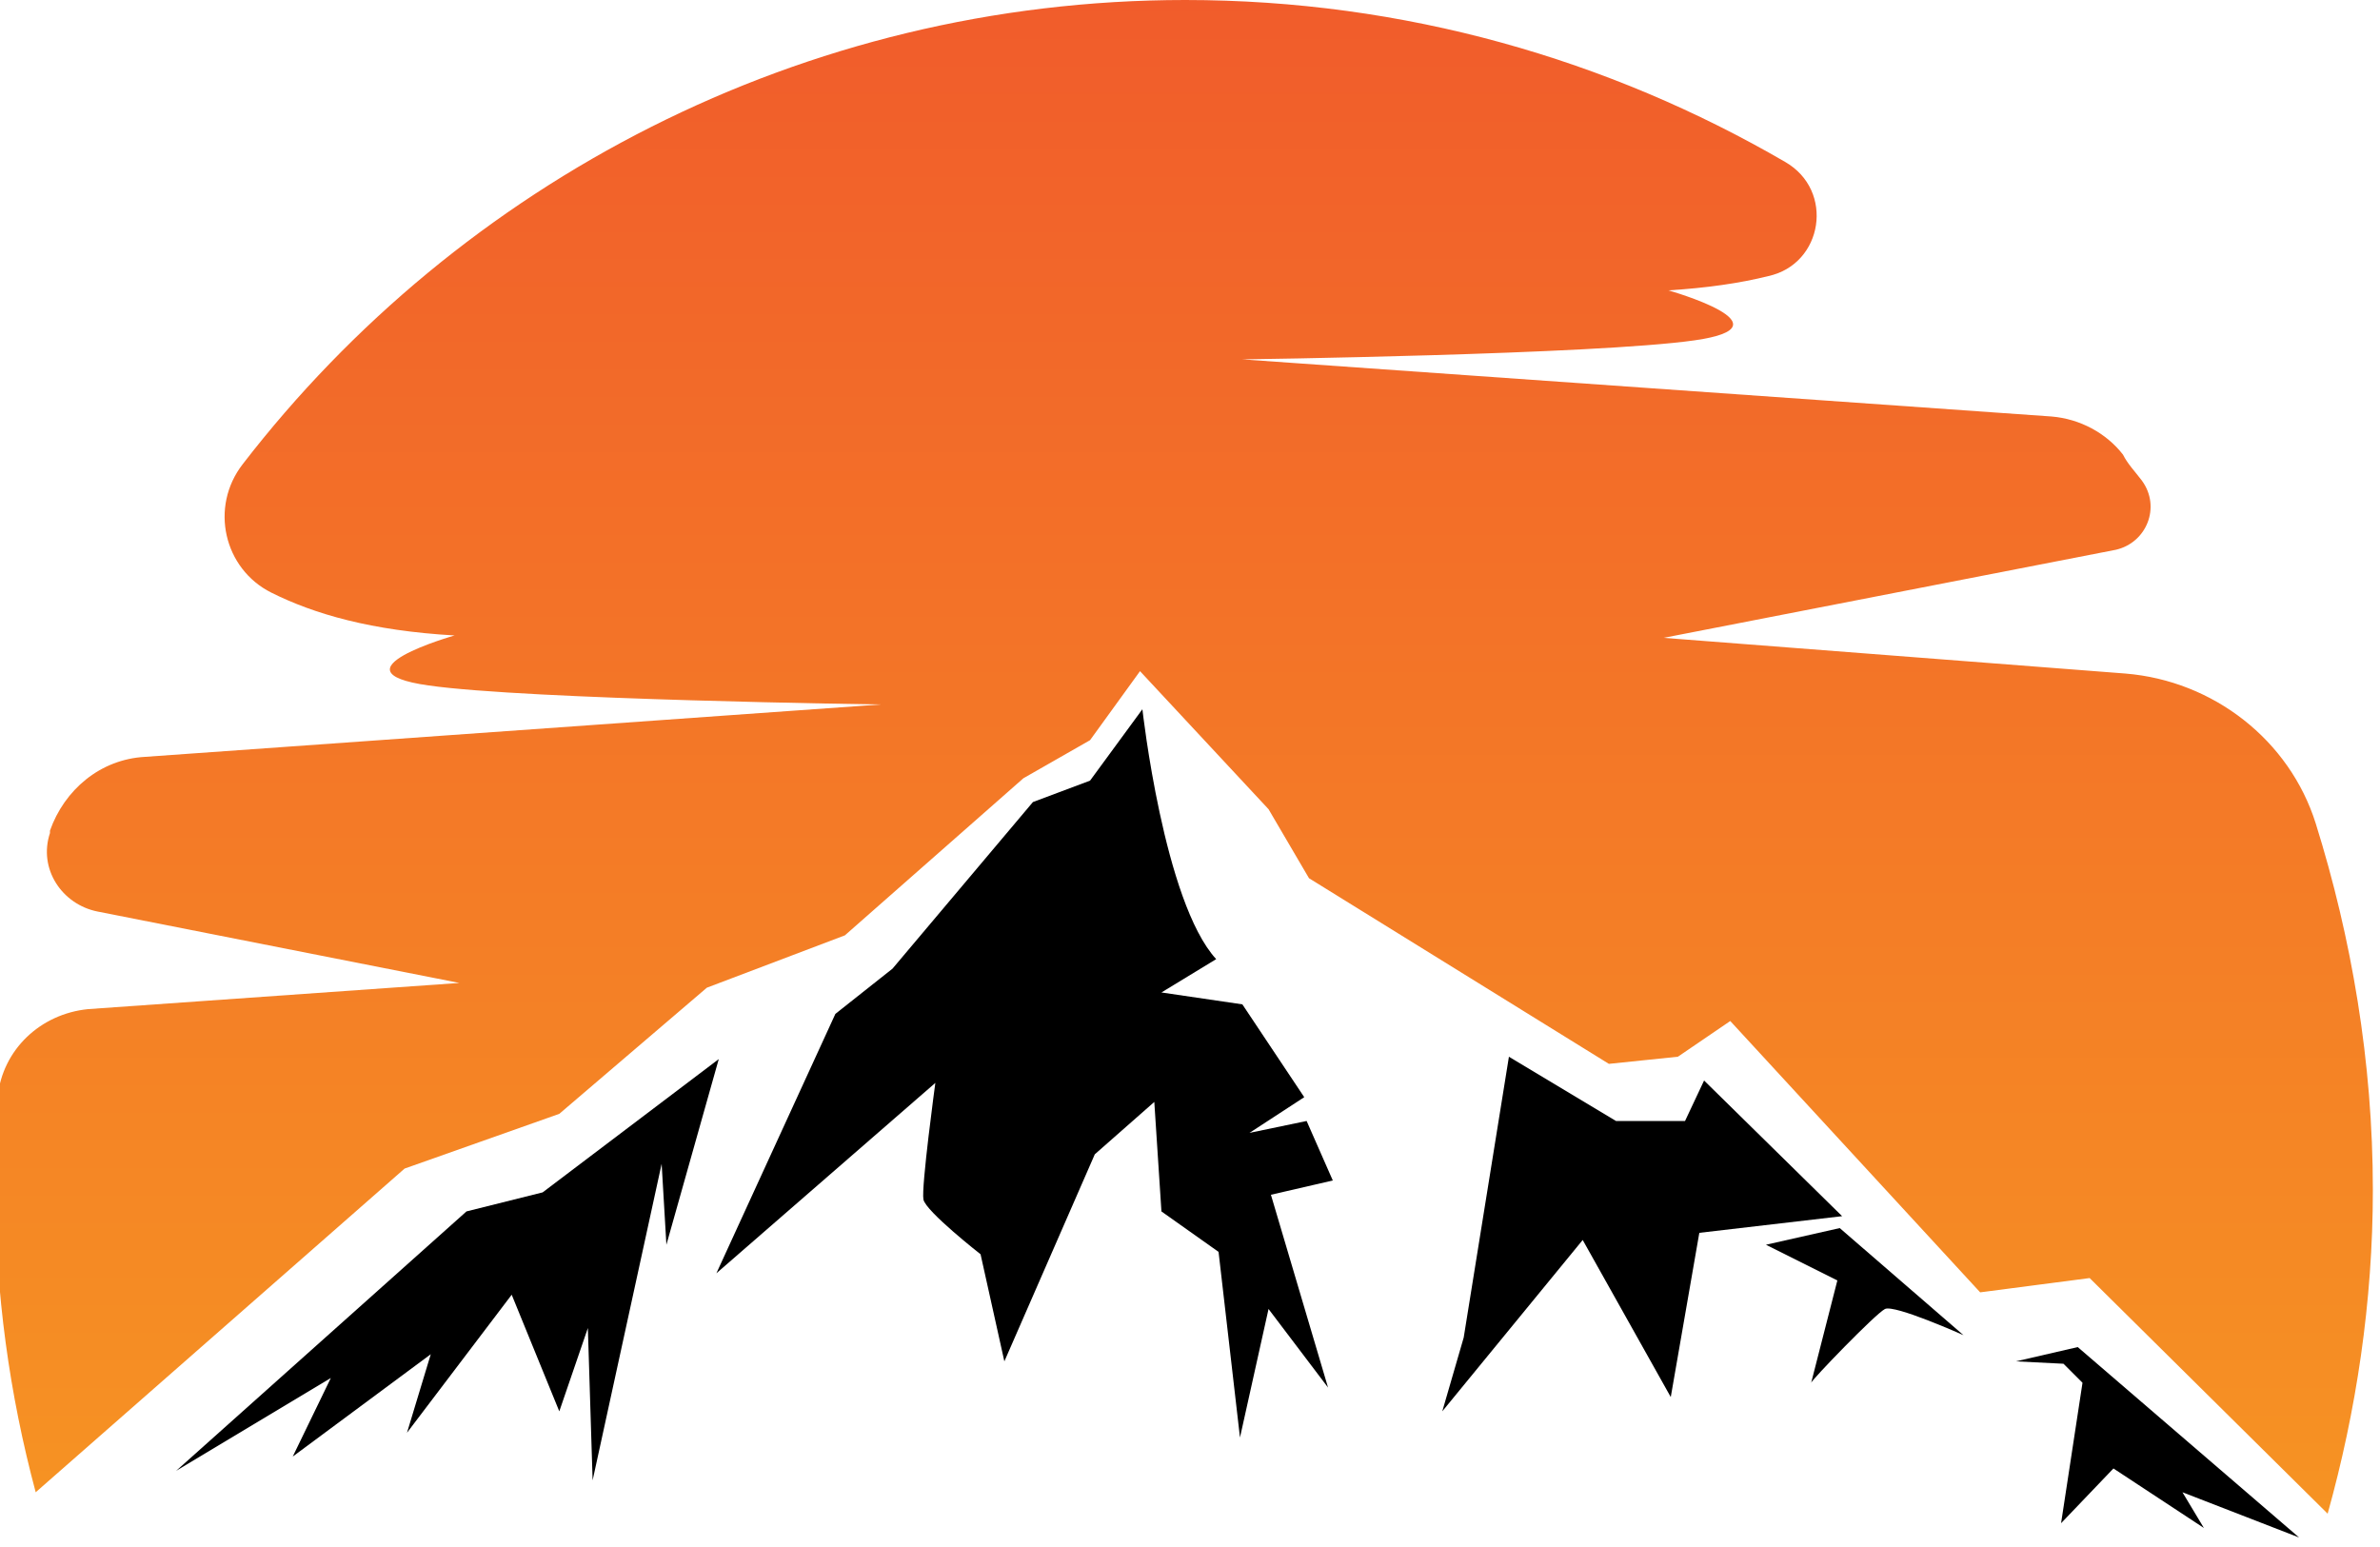
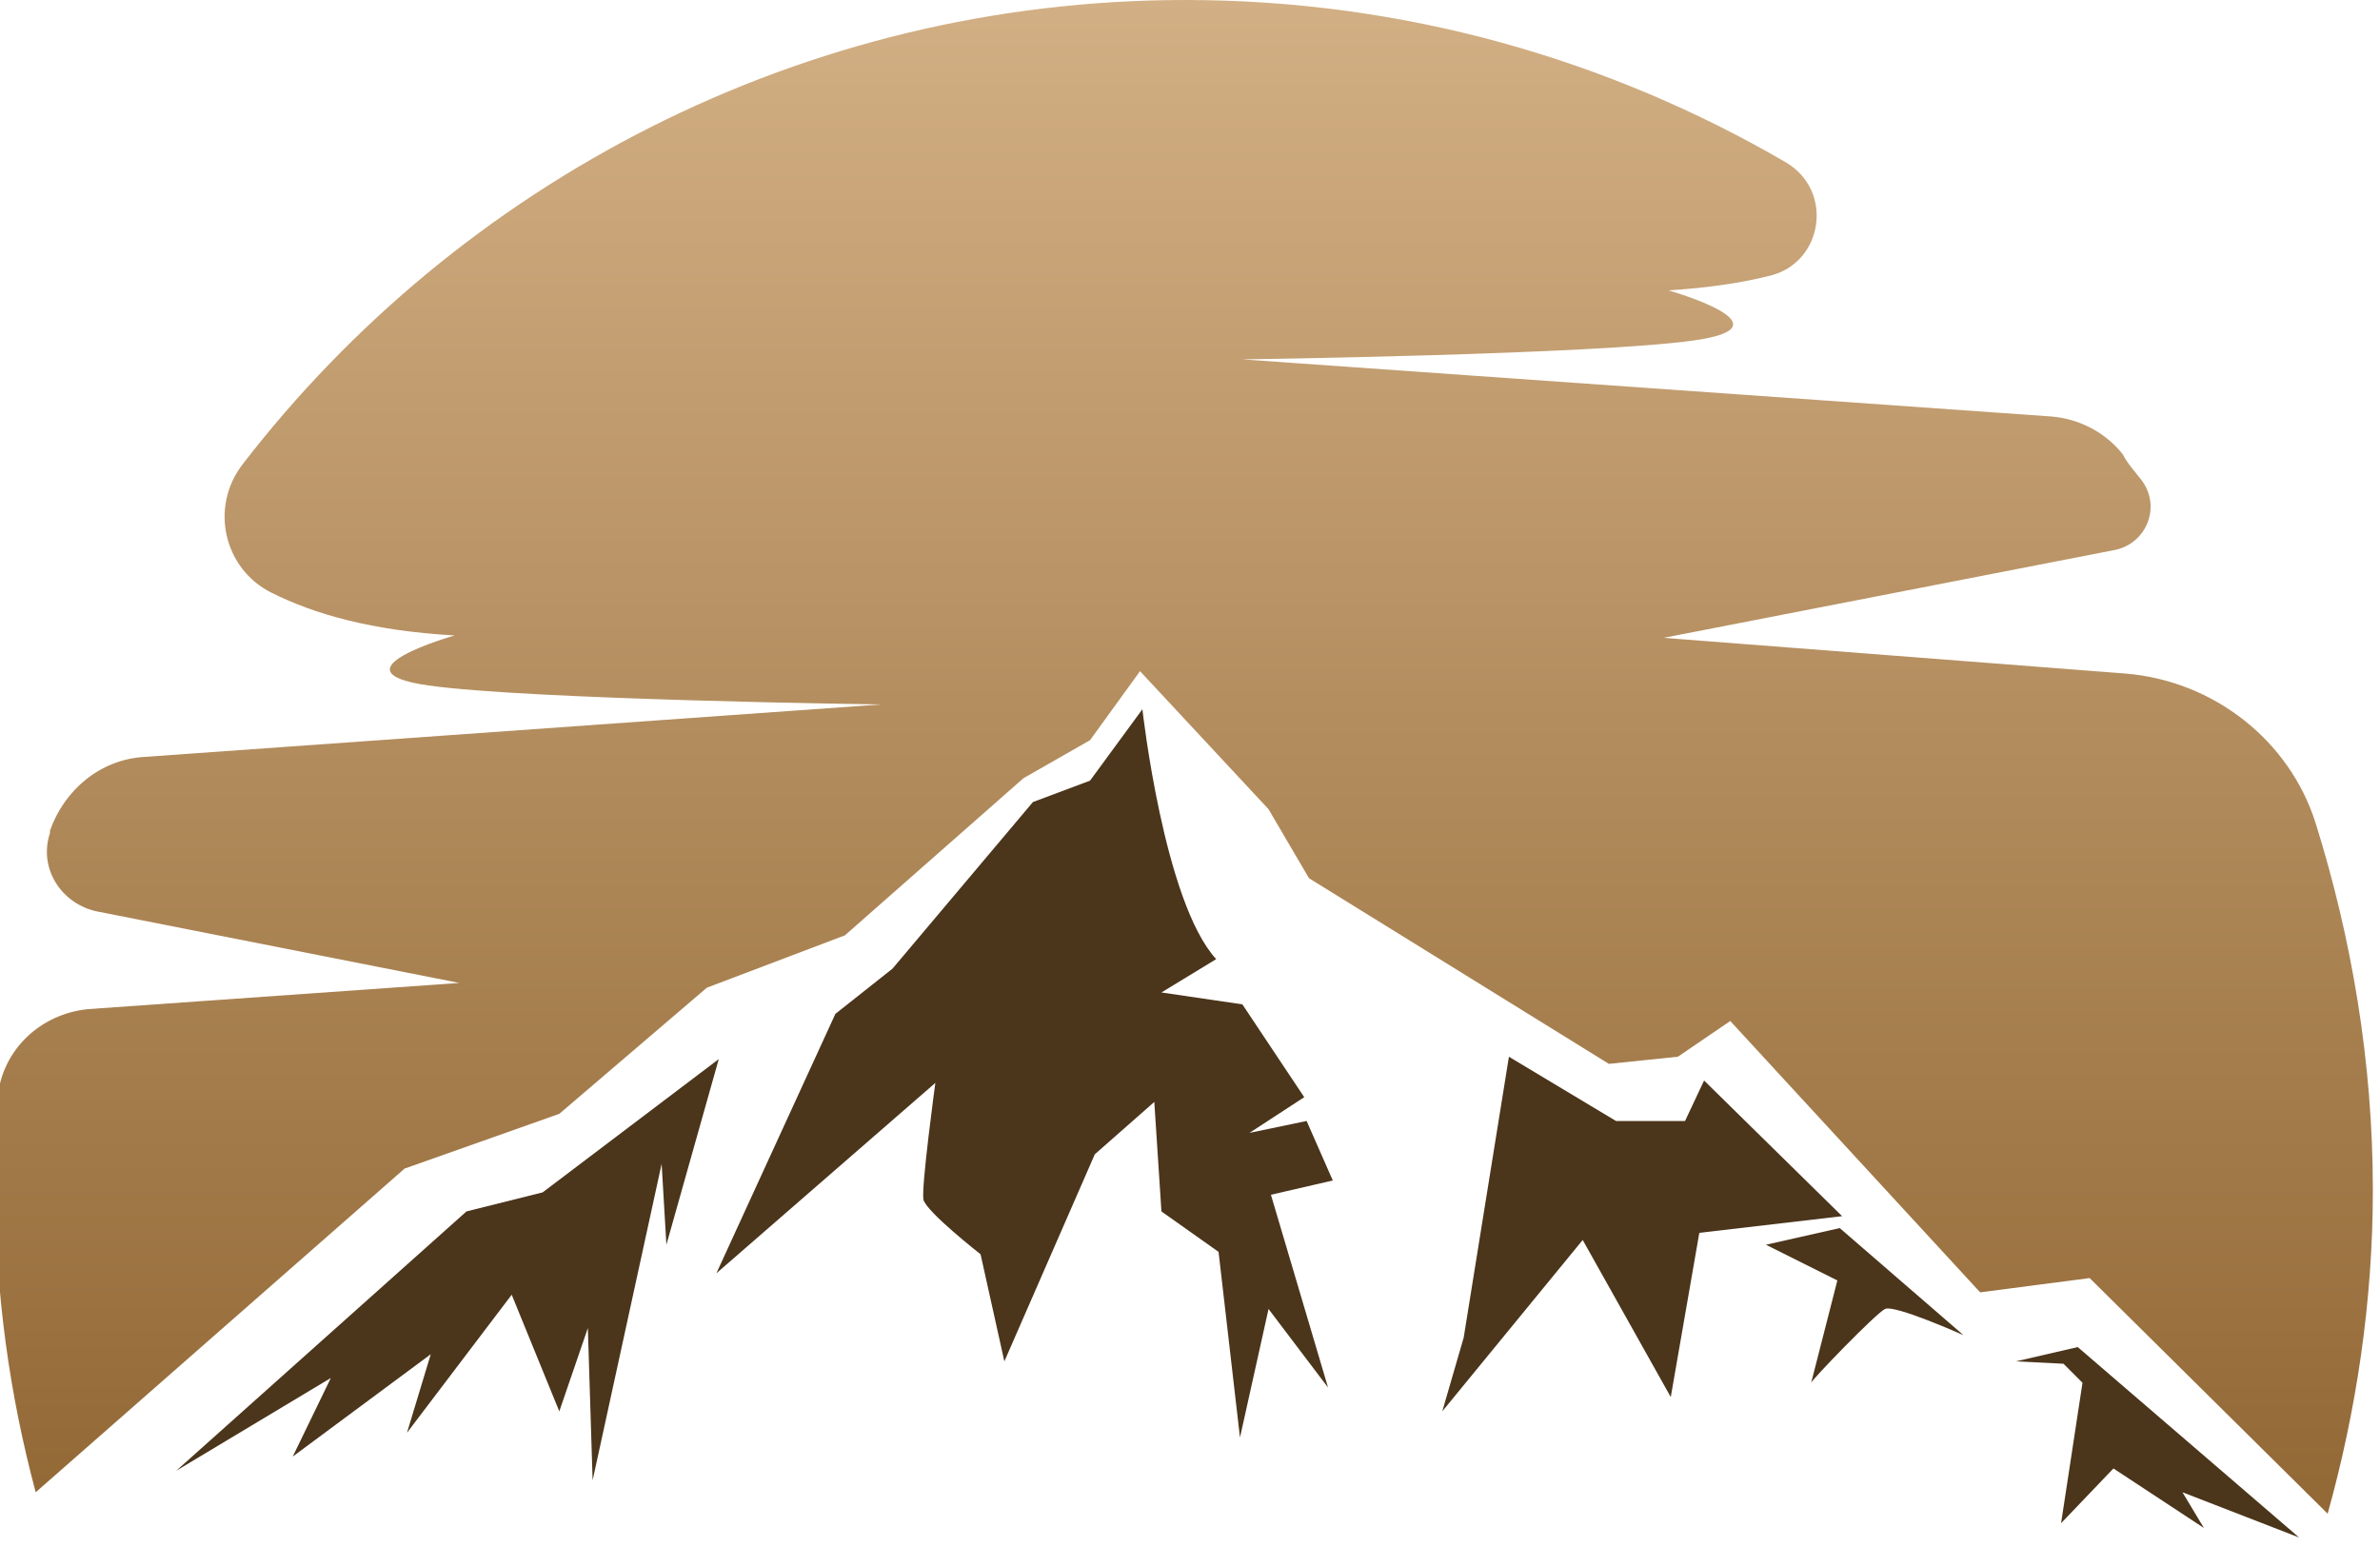
<svg xmlns="http://www.w3.org/2000/svg" version="1.1" id="Layer_1" x="0px" y="0px" viewBox="0 0 100 65" style="enable-background:new 0 0 100 65;" xml:space="preserve">
  <style type="text/css">
+ 		.st1{fill:#4B351B;}
		.st0{fill:url(#XMLID_00000145761785494453314090000010297370620289025441_);}
	</style>
  <g id="XMLID_3207_">
    <g id="XMLID_5528_">
-       <path id="XMLID_5533_" d="M79.2,55c0.4-0.2,3.3,1.1,3.3,1.1l-5.2-4.5l-3.1,0.7l3,1.5l-1.1,4.3C76.1,58,78.8,55.2,79.2,55z" />
-       <polygon id="XMLID_5532_" points="71.6,45.4 70.8,47.1 67.9,47.1 63.4,44.4 61.5,56.2 60.6,59.3 66.5,52.1 70.2,58.7 71.4,51.8      77.4,51.1" />
+       <path id="XMLID_5533_" class="st1" d="M79.2,55c0.4-0.2,3.3,1.1,3.3,1.1l-5.2-4.5l-3.1,0.7l3,1.5l-1.1,4.3C76.1,58,78.8,55.2,79.2,55z" />
+       <polygon id="XMLID_5532_" class="st1" points="71.6,45.4 70.8,47.1 67.9,47.1 63.4,44.4 61.5,56.2 60.6,59.3 66.5,52.1 70.2,58.7 71.4,51.8 77.4,51.1" />
      <linearGradient id="XMLID_00000071553586040080055420000017823788666213558202_" gradientUnits="userSpaceOnUse" x1="49.75" y1="36.48" x2="49.75" y2="100.081" gradientTransform="matrix(1 0 0 -1 0 100)">
-         <stop offset="0" style="stop-color:#F69323" />
-         <stop offset="1" style="stop-color:#F15C2B" />
+         <stop offset="0" style="stop-color:#926835" />
+         <stop offset="1" style="stop-color:#D2AF84" />
      </linearGradient>
      <path id="XMLID_5531_" style="fill:url(#XMLID_00000071553586040080055420000017823788666213558202_);" d="M17,49.1l6.5-2.3     l6.2-5.3l5.8-2.2l7.5-6.6l2.8-1.6l2.1-2.9l5.4,5.8l1.7,2.9l12.6,7.8l2.9-0.3l2.2-1.5l10.5,11.4l4.6-0.6l10,9.9     c1.2-4.3,1.9-8.9,1.9-13.6c0-5.4-0.9-10.6-2.4-15.4c-1.1-3.5-4.3-6-8-6.3l-19.4-1.5l19-3.7c1.3-0.3,1.9-1.8,1.1-2.9     c-0.3-0.4-0.6-0.7-0.8-1.1c-0.7-0.9-1.8-1.5-3-1.6l-34-2.4c0,0,14.8-0.2,19-0.8c4.2-0.6-1.1-2.1-1.1-2.1c1.6-0.1,3-0.3,4.2-0.6     c2.3-0.5,2.8-3.6,0.7-4.8C67.6,2.5,59,0,49.8,0C33.7,0,19.3,7.7,10.2,19.5c-1.4,1.8-0.8,4.4,1.2,5.4c1.8,0.9,4.2,1.6,7.7,1.8     c0,0-5.3,1.5-1.1,2.1s19,0.8,19,0.8L6.1,31.8c-1.9,0.1-3.4,1.4-4,3.1c0,0,0,0,0,0.1c-0.5,1.5,0.5,3,2,3.3l15.2,3L3.7,42.4     c-2,0.2-3.6,1.7-3.8,3.7c-0.1,1.2-0.1,2.5-0.1,3.8c0,4.4,0.6,8.7,1.7,12.8L17,49.1z" />
-       <path id="XMLID_5530_" d="M54.9,47.1l-2.4,0.5l2.3-1.5l-2.6-3.9l-3.4-0.5l2.3-1.4C48.9,37.9,48,29.8,48,29.8l-2.2,3l-2.4,0.9     l-5.9,7l-2.4,1.9l-5,10.9l9.2-8c0,0-0.6,4.4-0.5,4.9s2.4,2.3,2.4,2.3l1,4.5l3.8-8.7l2.5-2.2l0.3,4.6l2.4,1.7l0.9,7.8l1.2-5.4     l2.5,3.3l-2.4-8.1l2.6-0.6L54.9,47.1z" />
-       <polygon id="XMLID_5529_" points="21.5,54.4 23.5,59.3 24.7,55.8 24.9,62.2 27.8,48.9 28,52.3 30.2,44.5 22.8,50.1 19.6,50.9 7.4,61.8 13.9,57.9 12.3,61.2 18.1,56.9 17.1,60.2" />
+       <path id="XMLID_5530_" class="st1" d="M54.9,47.1l-2.4,0.5l2.3-1.5l-2.6-3.9l-3.4-0.5l2.3-1.4C48.9,37.9,48,29.8,48,29.8l-2.2,3l-2.4,0.9     l-5.9,7l-2.4,1.9l-5,10.9l9.2-8c0,0-0.6,4.4-0.5,4.9s2.4,2.3,2.4,2.3l1,4.5l3.8-8.7l2.5-2.2l0.3,4.6l2.4,1.7l0.9,7.8l1.2-5.4     l2.5,3.3l-2.4-8.1l2.6-0.6L54.9,47.1z" />
+       <polygon id="XMLID_5529_" class="st1" points="21.5,54.4 23.5,59.3 24.7,55.8 24.9,62.2 27.8,48.9 28,52.3 30.2,44.5 22.8,50.1 19.6,50.9 7.4,61.8 13.9,57.9 12.3,61.2 18.1,56.9 17.1,60.2" />
    </g>
-     <polygon id="XMLID_5527_" points="84.7,57.2 87.3,56.6 96.6,64.6 91.7,62.7 92.6,64.2 88.8,61.7 86.6,64 87.5,58.1 86.7,57.3" />
+     <polygon id="XMLID_5527_" class="st1" points="84.7,57.2 87.3,56.6 96.6,64.6 91.7,62.7 92.6,64.2 88.8,61.7 86.6,64 87.5,58.1 86.7,57.3" />
  </g>
</svg>
